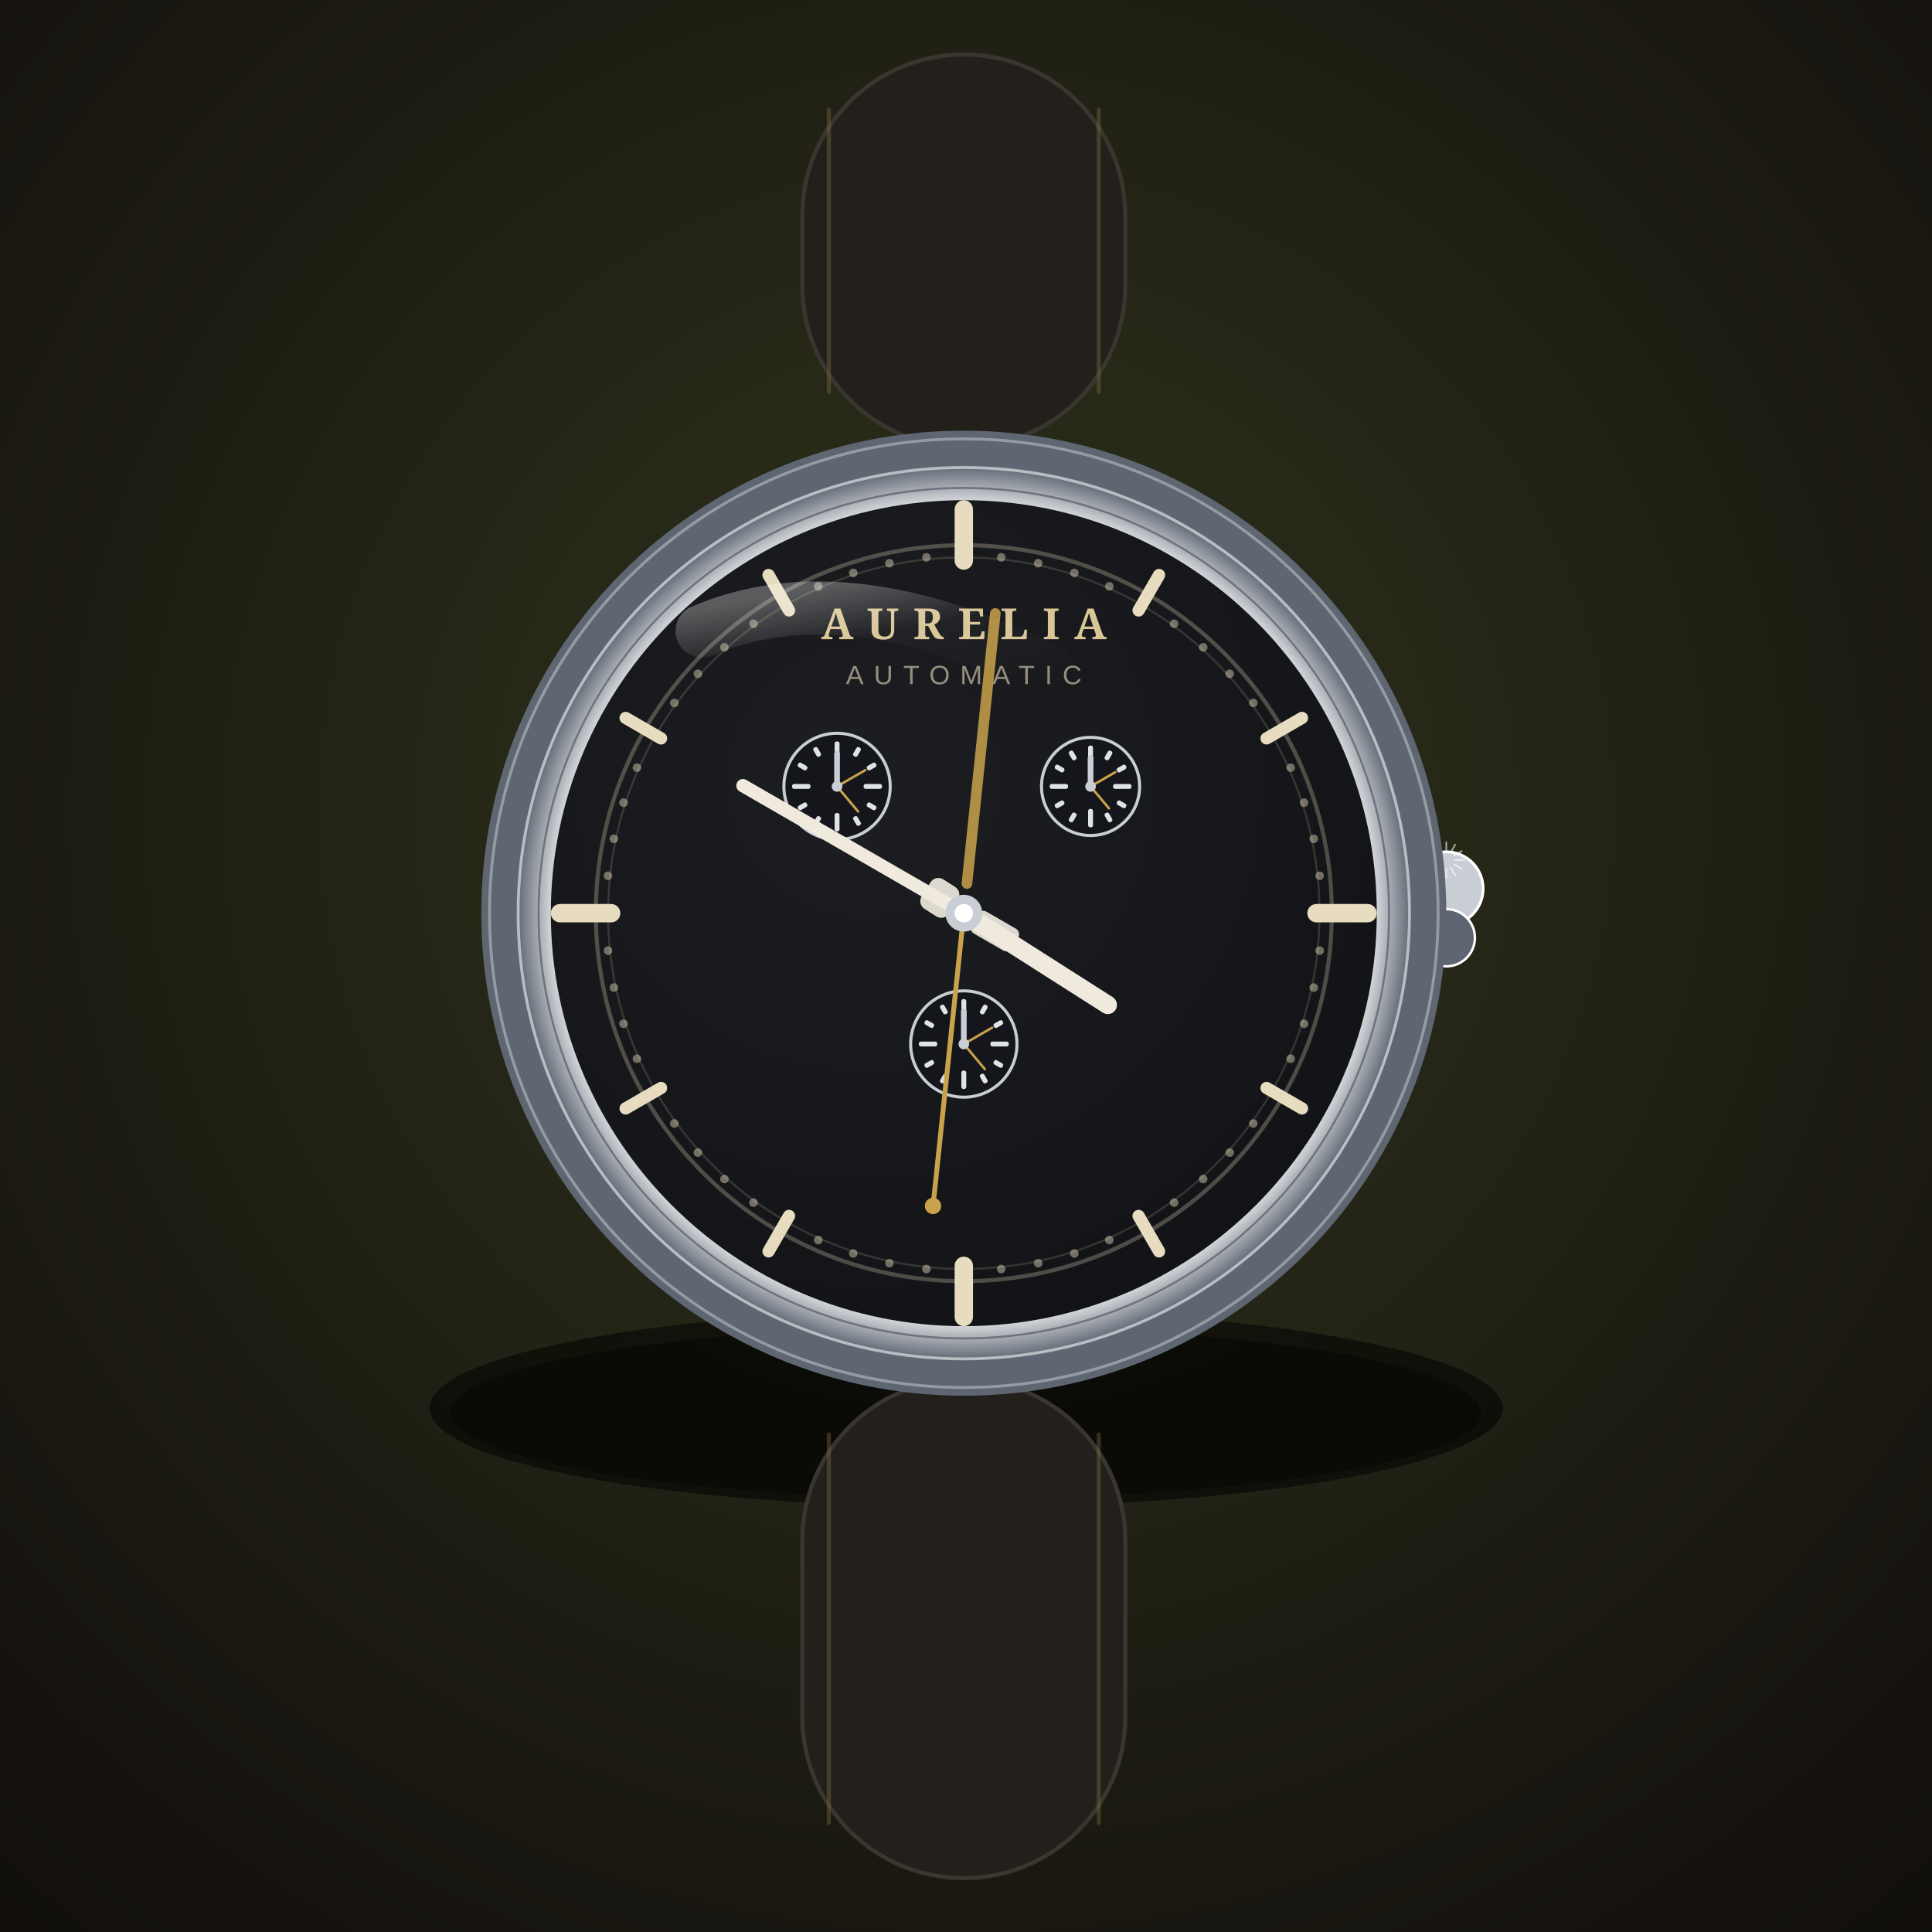
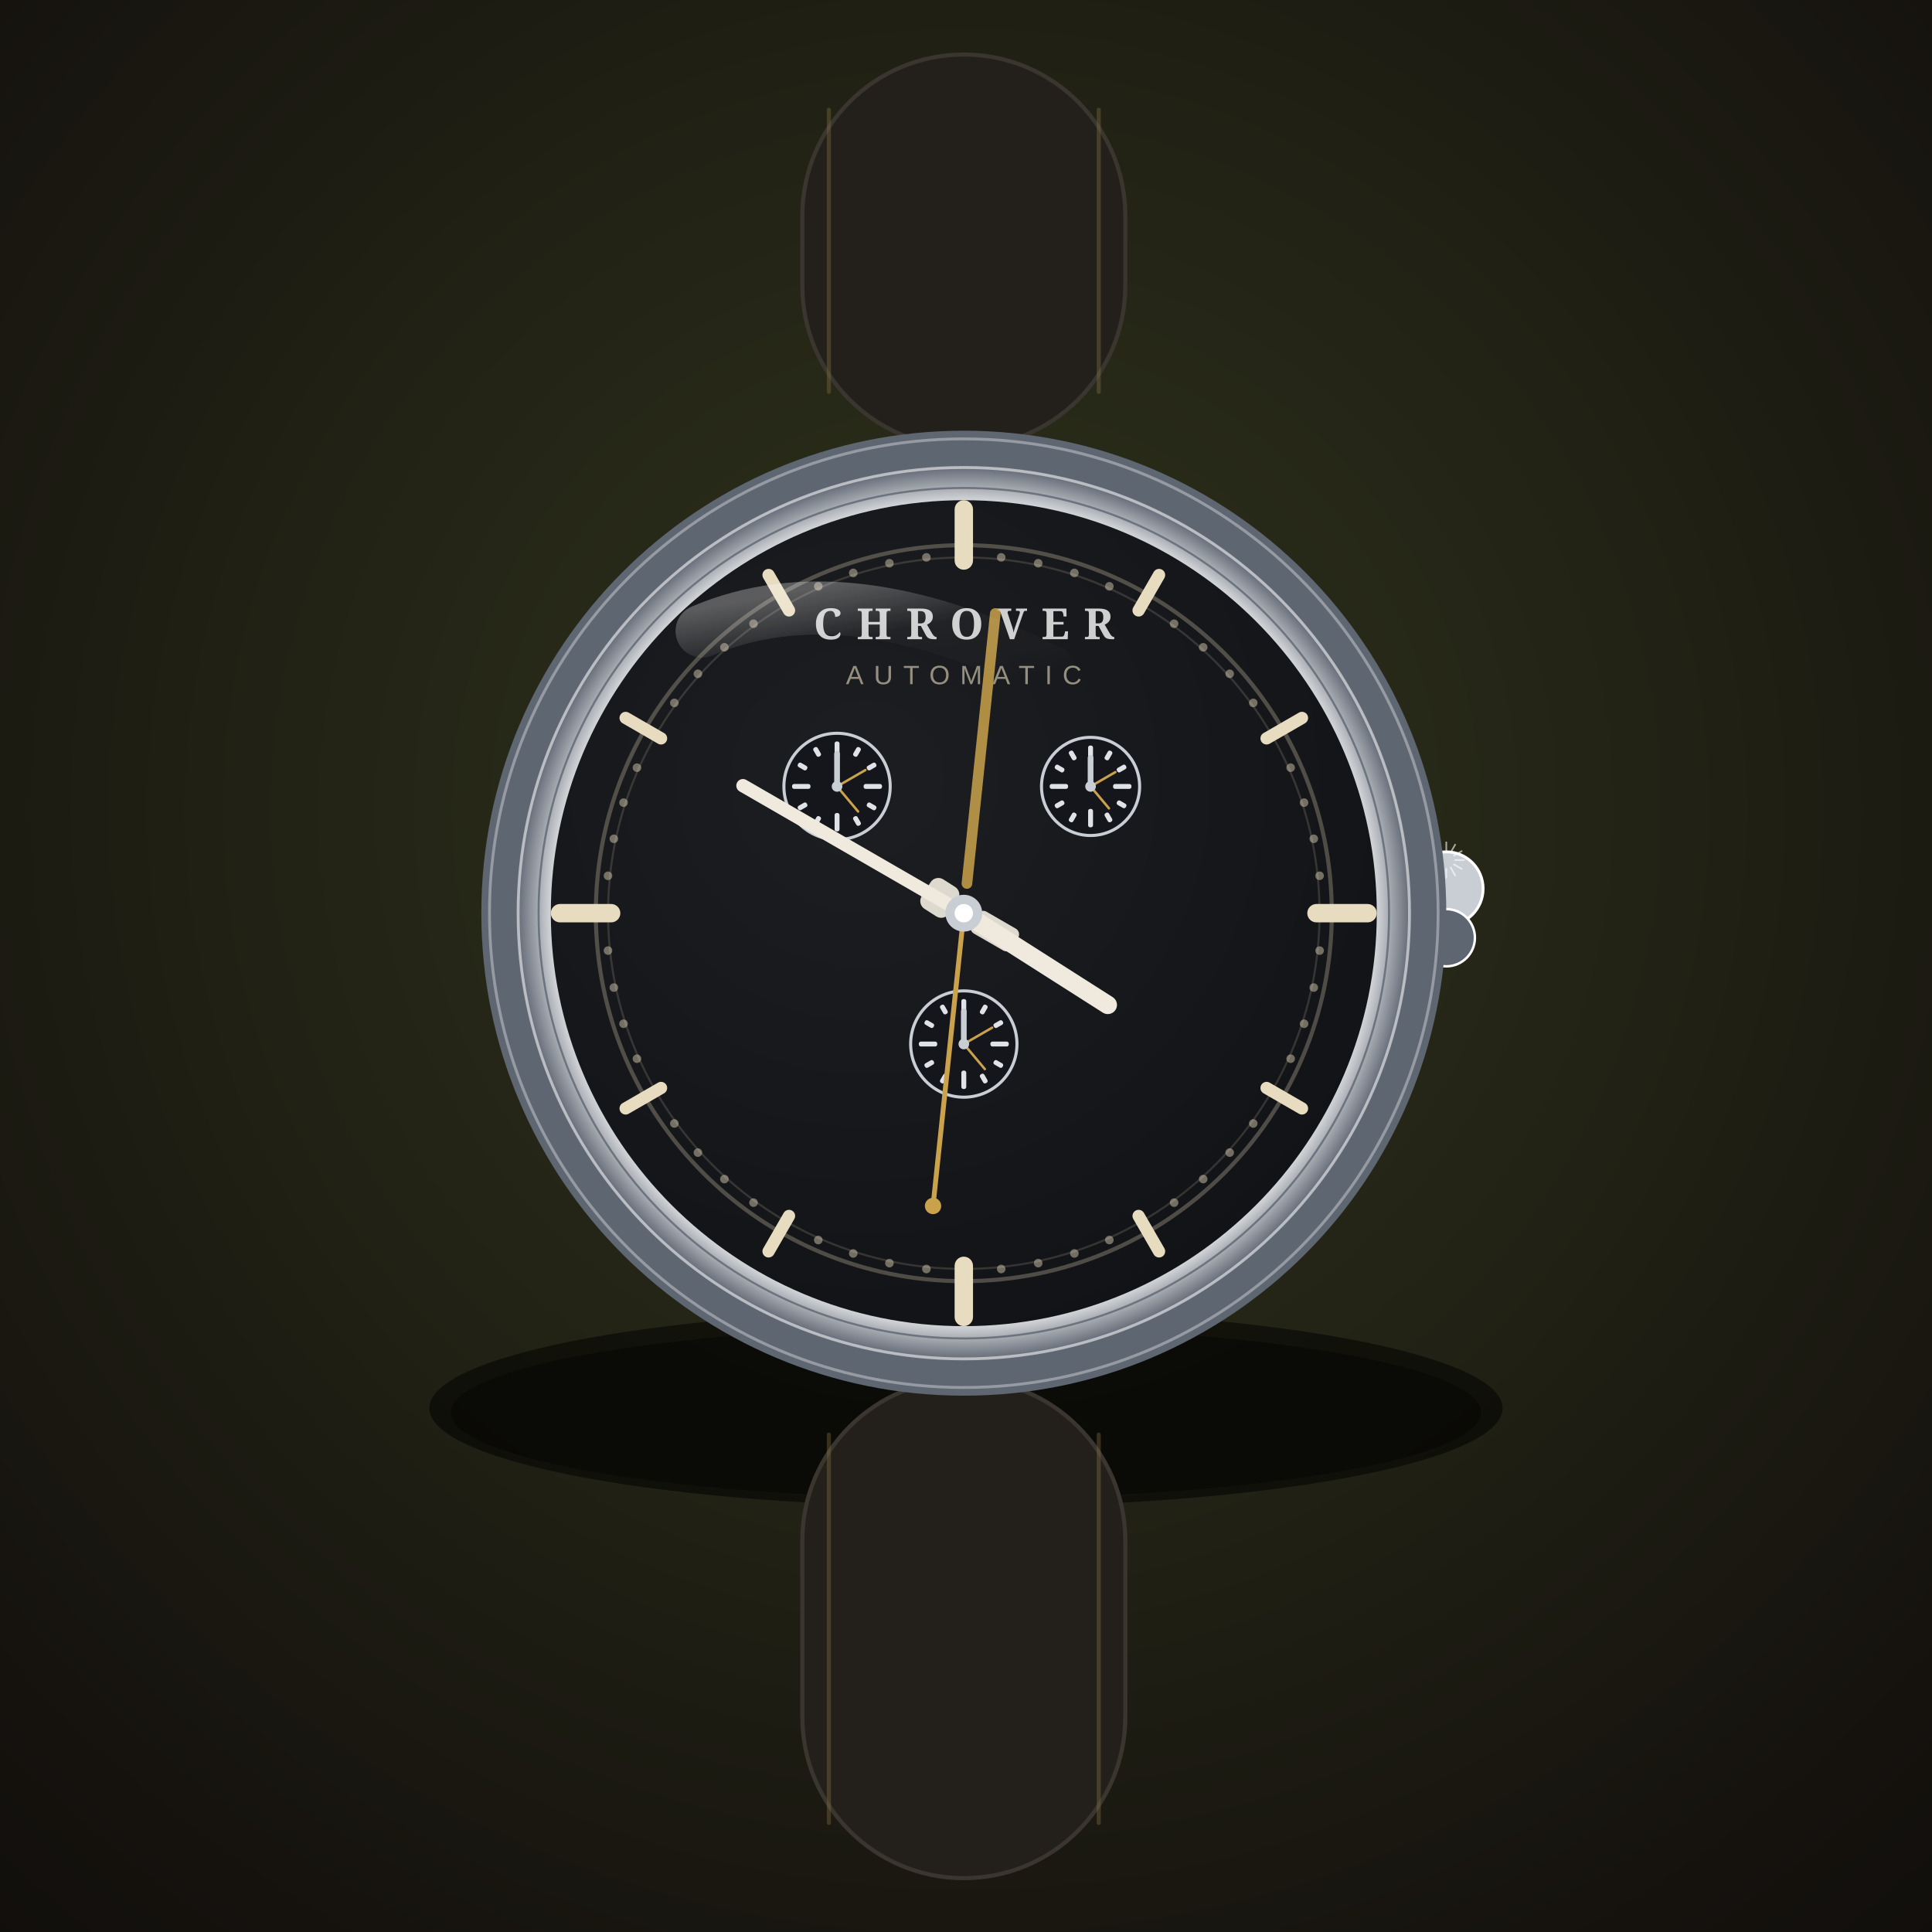
<svg xmlns="http://www.w3.org/2000/svg" width="900" height="900" viewBox="0 0 900 900" font-family="Arial, sans-serif">
  <defs>
    <radialGradient id="bg28" cx="0.5" cy="0.42" r="0.95">
      <stop offset="0%" stop-color="hsl(70 28% 16%)" />
      <stop offset="70%" stop-color="#15120e" />
      <stop offset="100%" stop-color="#0a0908" />
    </radialGradient>
    <linearGradient id="case28" x1="0" y1="0" x2="1" y2="1">
      <stop offset="0%" stop-color="#ffffff" />
      <stop offset="45%" stop-color="#5e6672" stop-opacity="0.9" />
      <stop offset="100%" stop-color="#ffffff" />
    </linearGradient>
    <radialGradient id="dial28" cx="0.38" cy="0.34" r="0.9">
      <stop offset="0%" stop-color="#1d1e21" />
      <stop offset="100%" stop-color="#0f1013" />
    </radialGradient>
    <radialGradient id="caseRim28" cx="0.5" cy="0.5" r="0.5">
      <stop offset="82%" stop-color="#ffffff" />
      <stop offset="92%" stop-color="#5e6672" />
      <stop offset="100%" stop-color="#5e6672" />
    </radialGradient>
    <linearGradient id="glass28" x1="0" y1="0" x2="1" y2="1">
      <stop offset="0%" stop-color="#fff" stop-opacity="0.32" />
      <stop offset="45%" stop-color="#fff" stop-opacity="0.04" />
      <stop offset="100%" stop-color="#fff" stop-opacity="0" />
    </linearGradient>
  </defs>
  <rect width="900" height="900" fill="url(#bg28)" />
  <ellipse cx="450" cy="656" rx="250" ry="46" fill="#000" opacity="0.5" />
  <ellipse cx="450" cy="658" rx="240" ry="40" fill="#000" opacity="0.4" />
  <g transform="scale(0.952381) translate(21.42857 22.66667)">
    <rect x="371" y="4" width="158" height="192" rx="79" fill="#23201c" stroke="#3a352e" stroke-width="2" />
    <rect x="383" y="30" width="2" height="140" rx="1" fill="#8a7744" opacity="0.35" />
    <rect x="515" y="30" width="2" height="140" rx="1" fill="#8a7744" opacity="0.35" />
    <rect x="371" y="652" width="158" height="244" rx="79" fill="#23201c" stroke="#3a352e" stroke-width="2" />
    <rect x="383" y="678" width="2" height="192" rx="1" fill="#8a7744" opacity="0.35" />
    <rect x="515" y="678" width="2" height="192" rx="1" fill="#8a7744" opacity="0.35" />
    <rect x="652" y="412" width="22" height="24" rx="5" fill="#5e6672" stroke="#ffffff" stroke-width="1" />
    <circle cx="686" cy="412" r="18" fill="#c9cdd4" stroke="#ffffff" stroke-width="1.4" />
    <circle cx="686" cy="436" r="14" fill="#5e6672" stroke="#ffffff" stroke-width="1.2" />
    <g fill="#c9cdd4" stroke="#ffffff" stroke-opacity="0.6" stroke-width="0.8">
      <path d="M 690 398 L 695 398" />
      <path d="M 689.464 400 L 693.794 402.5" />
      <path d="M 688 401.464 L 690.5 405.794" />
      <path d="M 686 402 L 686 407" />
      <path d="M 684 401.464 L 681.5 405.794" />
      <path d="M 682.536 400 L 678.206 402.5" />
      <path d="M 682 398 L 677 398" />
      <path d="M 682.536 396 L 678.206 393.5" />
      <path d="M 684 394.536 L 681.5 390.206" />
      <path d="M 686 394 L 686 389" />
      <path d="M 688 394.536 L 690.5 390.206" />
      <path d="M 689.464 396 L 693.794 393.5" />
    </g>
    <circle cx="450" cy="424" r="236" fill="url(#caseRim28)" />
    <circle cx="450" cy="424" r="224" fill="none" stroke="#5e6672" stroke-width="3" />
    <circle cx="450" cy="424" r="202" fill="url(#dial28)" />
    <g>
      <circle cx="450" cy="424" r="218" fill="none" stroke="#ffffff" stroke-opacity="0.55" stroke-width="1.4" />
      <circle cx="450" cy="424" r="208" fill="none" stroke="#5e6672" stroke-opacity="0.8" stroke-width="1" />
    </g>
    <circle cx="450" cy="424" r="180" fill="none" stroke="rgba(232,220,192,0.28)" stroke-width="2" />
    <circle cx="450" cy="424" r="174" fill="none" stroke="rgba(232,220,192,0.16)" stroke-width="1" />
    <g transform="rotate(6 450 424)">
      <circle cx="450" cy="249" r="2.1" fill="rgba(232,220,192,0.45)" />
    </g>
    <g transform="rotate(12 450 424)">
      <circle cx="450" cy="249" r="2.1" fill="rgba(232,220,192,0.45)" />
    </g>
    <g transform="rotate(18 450 424)">
      <circle cx="450" cy="249" r="2.1" fill="rgba(232,220,192,0.45)" />
    </g>
    <g transform="rotate(24 450 424)">
      <circle cx="450" cy="249" r="2.1" fill="rgba(232,220,192,0.45)" />
    </g>
    <g transform="rotate(36 450 424)">
      <circle cx="450" cy="249" r="2.1" fill="rgba(232,220,192,0.45)" />
    </g>
    <g transform="rotate(42 450 424)">
      <circle cx="450" cy="249" r="2.1" fill="rgba(232,220,192,0.45)" />
    </g>
    <g transform="rotate(48 450 424)">
      <circle cx="450" cy="249" r="2.1" fill="rgba(232,220,192,0.45)" />
    </g>
    <g transform="rotate(54 450 424)">
      <circle cx="450" cy="249" r="2.1" fill="rgba(232,220,192,0.45)" />
    </g>
    <g transform="rotate(66 450 424)">
      <circle cx="450" cy="249" r="2.1" fill="rgba(232,220,192,0.45)" />
    </g>
    <g transform="rotate(72 450 424)">
      <circle cx="450" cy="249" r="2.1" fill="rgba(232,220,192,0.45)" />
    </g>
    <g transform="rotate(78 450 424)">
      <circle cx="450" cy="249" r="2.1" fill="rgba(232,220,192,0.45)" />
    </g>
    <g transform="rotate(84 450 424)">
      <circle cx="450" cy="249" r="2.1" fill="rgba(232,220,192,0.45)" />
    </g>
    <g transform="rotate(96 450 424)">
      <circle cx="450" cy="249" r="2.1" fill="rgba(232,220,192,0.45)" />
    </g>
    <g transform="rotate(102 450 424)">
      <circle cx="450" cy="249" r="2.1" fill="rgba(232,220,192,0.45)" />
    </g>
    <g transform="rotate(108 450 424)">
      <circle cx="450" cy="249" r="2.1" fill="rgba(232,220,192,0.45)" />
    </g>
    <g transform="rotate(114 450 424)">
      <circle cx="450" cy="249" r="2.1" fill="rgba(232,220,192,0.45)" />
    </g>
    <g transform="rotate(126 450 424)">
      <circle cx="450" cy="249" r="2.1" fill="rgba(232,220,192,0.45)" />
    </g>
    <g transform="rotate(132 450 424)">
      <circle cx="450" cy="249" r="2.1" fill="rgba(232,220,192,0.45)" />
    </g>
    <g transform="rotate(138 450 424)">
      <circle cx="450" cy="249" r="2.1" fill="rgba(232,220,192,0.45)" />
    </g>
    <g transform="rotate(144 450 424)">
      <circle cx="450" cy="249" r="2.1" fill="rgba(232,220,192,0.45)" />
    </g>
    <g transform="rotate(156 450 424)">
      <circle cx="450" cy="249" r="2.1" fill="rgba(232,220,192,0.45)" />
    </g>
    <g transform="rotate(162 450 424)">
      <circle cx="450" cy="249" r="2.1" fill="rgba(232,220,192,0.45)" />
    </g>
    <g transform="rotate(168 450 424)">
      <circle cx="450" cy="249" r="2.1" fill="rgba(232,220,192,0.45)" />
    </g>
    <g transform="rotate(174 450 424)">
      <circle cx="450" cy="249" r="2.1" fill="rgba(232,220,192,0.45)" />
    </g>
    <g transform="rotate(186 450 424)">
      <circle cx="450" cy="249" r="2.1" fill="rgba(232,220,192,0.45)" />
    </g>
    <g transform="rotate(192 450 424)">
      <circle cx="450" cy="249" r="2.1" fill="rgba(232,220,192,0.45)" />
    </g>
    <g transform="rotate(198 450 424)">
      <circle cx="450" cy="249" r="2.1" fill="rgba(232,220,192,0.45)" />
    </g>
    <g transform="rotate(204 450 424)">
      <circle cx="450" cy="249" r="2.1" fill="rgba(232,220,192,0.45)" />
    </g>
    <g transform="rotate(216 450 424)">
      <circle cx="450" cy="249" r="2.1" fill="rgba(232,220,192,0.45)" />
    </g>
    <g transform="rotate(222 450 424)">
      <circle cx="450" cy="249" r="2.1" fill="rgba(232,220,192,0.45)" />
    </g>
    <g transform="rotate(228 450 424)">
      <circle cx="450" cy="249" r="2.1" fill="rgba(232,220,192,0.45)" />
    </g>
    <g transform="rotate(234 450 424)">
      <circle cx="450" cy="249" r="2.1" fill="rgba(232,220,192,0.45)" />
    </g>
    <g transform="rotate(246 450 424)">
      <circle cx="450" cy="249" r="2.1" fill="rgba(232,220,192,0.45)" />
    </g>
    <g transform="rotate(252 450 424)">
      <circle cx="450" cy="249" r="2.1" fill="rgba(232,220,192,0.45)" />
    </g>
    <g transform="rotate(258 450 424)">
      <circle cx="450" cy="249" r="2.1" fill="rgba(232,220,192,0.45)" />
    </g>
    <g transform="rotate(264 450 424)">
      <circle cx="450" cy="249" r="2.1" fill="rgba(232,220,192,0.45)" />
    </g>
    <g transform="rotate(276 450 424)">
      <circle cx="450" cy="249" r="2.1" fill="rgba(232,220,192,0.45)" />
    </g>
    <g transform="rotate(282 450 424)">
      <circle cx="450" cy="249" r="2.1" fill="rgba(232,220,192,0.45)" />
    </g>
    <g transform="rotate(288 450 424)">
      <circle cx="450" cy="249" r="2.1" fill="rgba(232,220,192,0.45)" />
    </g>
    <g transform="rotate(294 450 424)">
      <circle cx="450" cy="249" r="2.1" fill="rgba(232,220,192,0.45)" />
    </g>
    <g transform="rotate(306 450 424)">
      <circle cx="450" cy="249" r="2.1" fill="rgba(232,220,192,0.45)" />
    </g>
    <g transform="rotate(312 450 424)">
      <circle cx="450" cy="249" r="2.1" fill="rgba(232,220,192,0.45)" />
    </g>
    <g transform="rotate(318 450 424)">
      <circle cx="450" cy="249" r="2.1" fill="rgba(232,220,192,0.45)" />
    </g>
    <g transform="rotate(324 450 424)">
      <circle cx="450" cy="249" r="2.1" fill="rgba(232,220,192,0.45)" />
    </g>
    <g transform="rotate(336 450 424)">
      <circle cx="450" cy="249" r="2.1" fill="rgba(232,220,192,0.45)" />
    </g>
    <g transform="rotate(342 450 424)">
      <circle cx="450" cy="249" r="2.1" fill="rgba(232,220,192,0.45)" />
    </g>
    <g transform="rotate(348 450 424)">
      <circle cx="450" cy="249" r="2.1" fill="rgba(232,220,192,0.45)" />
    </g>
    <g transform="rotate(354 450 424)">
      <circle cx="450" cy="249" r="2.1" fill="rgba(232,220,192,0.45)" />
    </g>
    <g transform="rotate(0 450 424)">
      <rect x="445.5" y="222" width="9" height="34" rx="4.5" fill="#e8dcc0" />
    </g>
    <g transform="rotate(30 450 424)">
      <rect x="447" y="230" width="6" height="26" rx="3" fill="#e8dcc0" />
    </g>
    <g transform="rotate(60 450 424)">
      <rect x="447" y="230" width="6" height="26" rx="3" fill="#e8dcc0" />
    </g>
    <g transform="rotate(90 450 424)">
      <rect x="445.5" y="222" width="9" height="34" rx="4.5" fill="#e8dcc0" />
    </g>
    <g transform="rotate(120 450 424)">
      <rect x="447" y="230" width="6" height="26" rx="3" fill="#e8dcc0" />
    </g>
    <g transform="rotate(150 450 424)">
      <rect x="447" y="230" width="6" height="26" rx="3" fill="#e8dcc0" />
    </g>
    <g transform="rotate(180 450 424)">
      <rect x="445.5" y="222" width="9" height="34" rx="4.5" fill="#e8dcc0" />
    </g>
    <g transform="rotate(210 450 424)">
      <rect x="447" y="230" width="6" height="26" rx="3" fill="#e8dcc0" />
    </g>
    <g transform="rotate(240 450 424)">
      <rect x="447" y="230" width="6" height="26" rx="3" fill="#e8dcc0" />
    </g>
    <g transform="rotate(270 450 424)">
      <rect x="445.5" y="222" width="9" height="34" rx="4.5" fill="#e8dcc0" />
    </g>
    <g transform="rotate(300 450 424)">
      <rect x="447" y="230" width="6" height="26" rx="3" fill="#e8dcc0" />
    </g>
    <g transform="rotate(330 450 424)">
      <rect x="447" y="230" width="6" height="26" rx="3" fill="#e8dcc0" />
    </g>
-     <text x="450" y="290" text-anchor="middle" font-family="Georgia, serif" font-size="21" letter-spacing="7" fill="#d9c697" font-weight="600">AURELIA</text>
+     <text x="450" y="290" text-anchor="middle" font-family="Georgia, serif" font-size="21" letter-spacing="7" fill="#cfcfcf" font-weight="600">CHROVER</text>
    <text x="450" y="312" text-anchor="middle" font-family="Arial, sans-serif" font-size="13" letter-spacing="5" fill="rgba(232,220,192,0.6)">AUTOMATIC</text>
    <circle cx="388" cy="362" r="26" fill="#14161b" stroke="#c9cdd4" stroke-width="1.5" />
    <g transform="rotate(0 388 362)">
      <rect x="386.8" y="340" width="2.4" height="9" rx="1" fill="#dfe2e6" />
    </g>
    <g transform="rotate(30 388 362)">
      <rect x="386.8" y="340" width="2.4" height="5" rx="1" fill="#dfe2e6" />
    </g>
    <g transform="rotate(60 388 362)">
      <rect x="386.8" y="340" width="2.4" height="5" rx="1" fill="#dfe2e6" />
    </g>
    <g transform="rotate(90 388 362)">
      <rect x="386.8" y="340" width="2.4" height="9" rx="1" fill="#dfe2e6" />
    </g>
    <g transform="rotate(120 388 362)">
      <rect x="386.8" y="340" width="2.4" height="5" rx="1" fill="#dfe2e6" />
    </g>
    <g transform="rotate(150 388 362)">
      <rect x="386.8" y="340" width="2.4" height="5" rx="1" fill="#dfe2e6" />
    </g>
    <g transform="rotate(180 388 362)">
      <rect x="386.8" y="340" width="2.4" height="9" rx="1" fill="#dfe2e6" />
    </g>
    <g transform="rotate(210 388 362)">
      <rect x="386.8" y="340" width="2.4" height="5" rx="1" fill="#dfe2e6" />
    </g>
    <g transform="rotate(240 388 362)">
      <rect x="386.8" y="340" width="2.4" height="5" rx="1" fill="#dfe2e6" />
    </g>
    <g transform="rotate(270 388 362)">
      <rect x="386.8" y="340" width="2.4" height="9" rx="1" fill="#dfe2e6" />
    </g>
    <g transform="rotate(300 388 362)">
      <rect x="386.8" y="340" width="2.4" height="5" rx="1" fill="#dfe2e6" />
    </g>
    <g transform="rotate(330 388 362)">
      <rect x="386.8" y="340" width="2.4" height="5" rx="1" fill="#dfe2e6" />
    </g>
    <line x1="388" y1="362" x2="388" y2="346" stroke="#c9cdd4" stroke-width="2.8" stroke-linecap="round" />
    <line x1="388" y1="362" x2="388" y2="346" stroke="#c9a24b" stroke-width="1.2" stroke-linecap="round" transform="rotate(60 388 362)" />
    <line x1="388" y1="362" x2="388" y2="346" stroke="#c9a24b" stroke-width="1.2" stroke-linecap="round" transform="rotate(140 388 362)" />
    <circle cx="388" cy="362" r="2.6" fill="#c9cdd4" />
    <circle cx="512" cy="362" r="24" fill="#14161b" stroke="#c9cdd4" stroke-width="1.5" />
    <g transform="rotate(0 512 362)">
      <rect x="510.8" y="342" width="2.4" height="9" rx="1" fill="#dfe2e6" />
    </g>
    <g transform="rotate(30 512 362)">
      <rect x="510.8" y="342" width="2.4" height="5" rx="1" fill="#dfe2e6" />
    </g>
    <g transform="rotate(60 512 362)">
      <rect x="510.8" y="342" width="2.4" height="5" rx="1" fill="#dfe2e6" />
    </g>
    <g transform="rotate(90 512 362)">
      <rect x="510.8" y="342" width="2.4" height="9" rx="1" fill="#dfe2e6" />
    </g>
    <g transform="rotate(120 512 362)">
      <rect x="510.8" y="342" width="2.4" height="5" rx="1" fill="#dfe2e6" />
    </g>
    <g transform="rotate(150 512 362)">
      <rect x="510.8" y="342" width="2.4" height="5" rx="1" fill="#dfe2e6" />
    </g>
    <g transform="rotate(180 512 362)">
      <rect x="510.8" y="342" width="2.4" height="9" rx="1" fill="#dfe2e6" />
    </g>
    <g transform="rotate(210 512 362)">
      <rect x="510.8" y="342" width="2.4" height="5" rx="1" fill="#dfe2e6" />
    </g>
    <g transform="rotate(240 512 362)">
      <rect x="510.8" y="342" width="2.4" height="5" rx="1" fill="#dfe2e6" />
    </g>
    <g transform="rotate(270 512 362)">
      <rect x="510.8" y="342" width="2.4" height="9" rx="1" fill="#dfe2e6" />
    </g>
    <g transform="rotate(300 512 362)">
      <rect x="510.8" y="342" width="2.4" height="5" rx="1" fill="#dfe2e6" />
    </g>
    <g transform="rotate(330 512 362)">
      <rect x="510.8" y="342" width="2.4" height="5" rx="1" fill="#dfe2e6" />
    </g>
    <line x1="512" y1="362" x2="512" y2="348" stroke="#c9cdd4" stroke-width="2.8" stroke-linecap="round" />
    <line x1="512" y1="362" x2="512" y2="348" stroke="#c9a24b" stroke-width="1.2" stroke-linecap="round" transform="rotate(60 512 362)" />
    <line x1="512" y1="362" x2="512" y2="348" stroke="#c9a24b" stroke-width="1.2" stroke-linecap="round" transform="rotate(140 512 362)" />
    <circle cx="512" cy="362" r="2.6" fill="#c9cdd4" />
    <circle cx="450" cy="488" r="26" fill="#14161b" stroke="#c9cdd4" stroke-width="1.5" />
    <g transform="rotate(0 450 488)">
      <rect x="448.8" y="466" width="2.4" height="9" rx="1" fill="#dfe2e6" />
    </g>
    <g transform="rotate(30 450 488)">
      <rect x="448.8" y="466" width="2.4" height="5" rx="1" fill="#dfe2e6" />
    </g>
    <g transform="rotate(60 450 488)">
      <rect x="448.8" y="466" width="2.4" height="5" rx="1" fill="#dfe2e6" />
    </g>
    <g transform="rotate(90 450 488)">
      <rect x="448.8" y="466" width="2.4" height="9" rx="1" fill="#dfe2e6" />
    </g>
    <g transform="rotate(120 450 488)">
      <rect x="448.8" y="466" width="2.4" height="5" rx="1" fill="#dfe2e6" />
    </g>
    <g transform="rotate(150 450 488)">
      <rect x="448.8" y="466" width="2.4" height="5" rx="1" fill="#dfe2e6" />
    </g>
    <g transform="rotate(180 450 488)">
      <rect x="448.8" y="466" width="2.4" height="9" rx="1" fill="#dfe2e6" />
    </g>
    <g transform="rotate(210 450 488)">
      <rect x="448.8" y="466" width="2.4" height="5" rx="1" fill="#dfe2e6" />
    </g>
    <g transform="rotate(240 450 488)">
      <rect x="448.8" y="466" width="2.4" height="5" rx="1" fill="#dfe2e6" />
    </g>
    <g transform="rotate(270 450 488)">
      <rect x="448.8" y="466" width="2.4" height="9" rx="1" fill="#dfe2e6" />
    </g>
    <g transform="rotate(300 450 488)">
      <rect x="448.8" y="466" width="2.4" height="5" rx="1" fill="#dfe2e6" />
    </g>
    <g transform="rotate(330 450 488)">
      <rect x="448.8" y="466" width="2.4" height="5" rx="1" fill="#dfe2e6" />
    </g>
    <line x1="450" y1="488" x2="450" y2="472" stroke="#c9cdd4" stroke-width="2.8" stroke-linecap="round" />
    <line x1="450" y1="488" x2="450" y2="472" stroke="#c9a24b" stroke-width="1.2" stroke-linecap="round" transform="rotate(60 450 488)" />
    <line x1="450" y1="488" x2="450" y2="472" stroke="#c9a24b" stroke-width="1.2" stroke-linecap="round" transform="rotate(140 450 488)" />
    <circle cx="450" cy="488" r="2.6" fill="#c9cdd4" />
    <g transform="rotate(122.5 450 424)">
      <rect x="445.5" y="336" width="9" height="88" rx="4.5" fill="#efe9de" />
      <rect x="441.45" y="430" width="17.1" height="15.84" rx="4.5" fill="#efe9de" opacity="0.92" />
    </g>
    <g transform="rotate(-60 450 424)">
      <rect x="446.75" y="296" width="6.5" height="128" rx="3.25" fill="#efe9de" />
      <rect x="443.825" y="430" width="12.35" height="23.04" rx="3.25" fill="#efe9de" opacity="0.92" />
    </g>
    <g transform="rotate(186 450 424)">
      <rect x="448.8" y="282" width="2.4" height="142" rx="1.2" fill="#c9a24b" />
      <circle cx="450" cy="280" r="4" fill="#c9a24b" />
      <rect x="447.4" y="436" width="5.2" height="138" rx="2.6" fill="#c9a24b" opacity="0.85" />
    </g>
    <circle cx="450" cy="424" r="9" fill="#c9cdd4" />
    <circle cx="450" cy="424" r="4.5" fill="#ffffff" />
    <rect x="449" y="422.5" width="2" height="26" rx="1" fill="#ffffff" opacity="0" />
    <path d="M 322 286 Q 392 256 492 306" fill="none" stroke="url(#glass28)" stroke-width="26" stroke-linecap="round" opacity="0.9" />
    <circle cx="450" cy="424" r="232" fill="none" stroke="#ffffff" stroke-opacity="0.35" stroke-width="1.4" />
  </g>
</svg>
